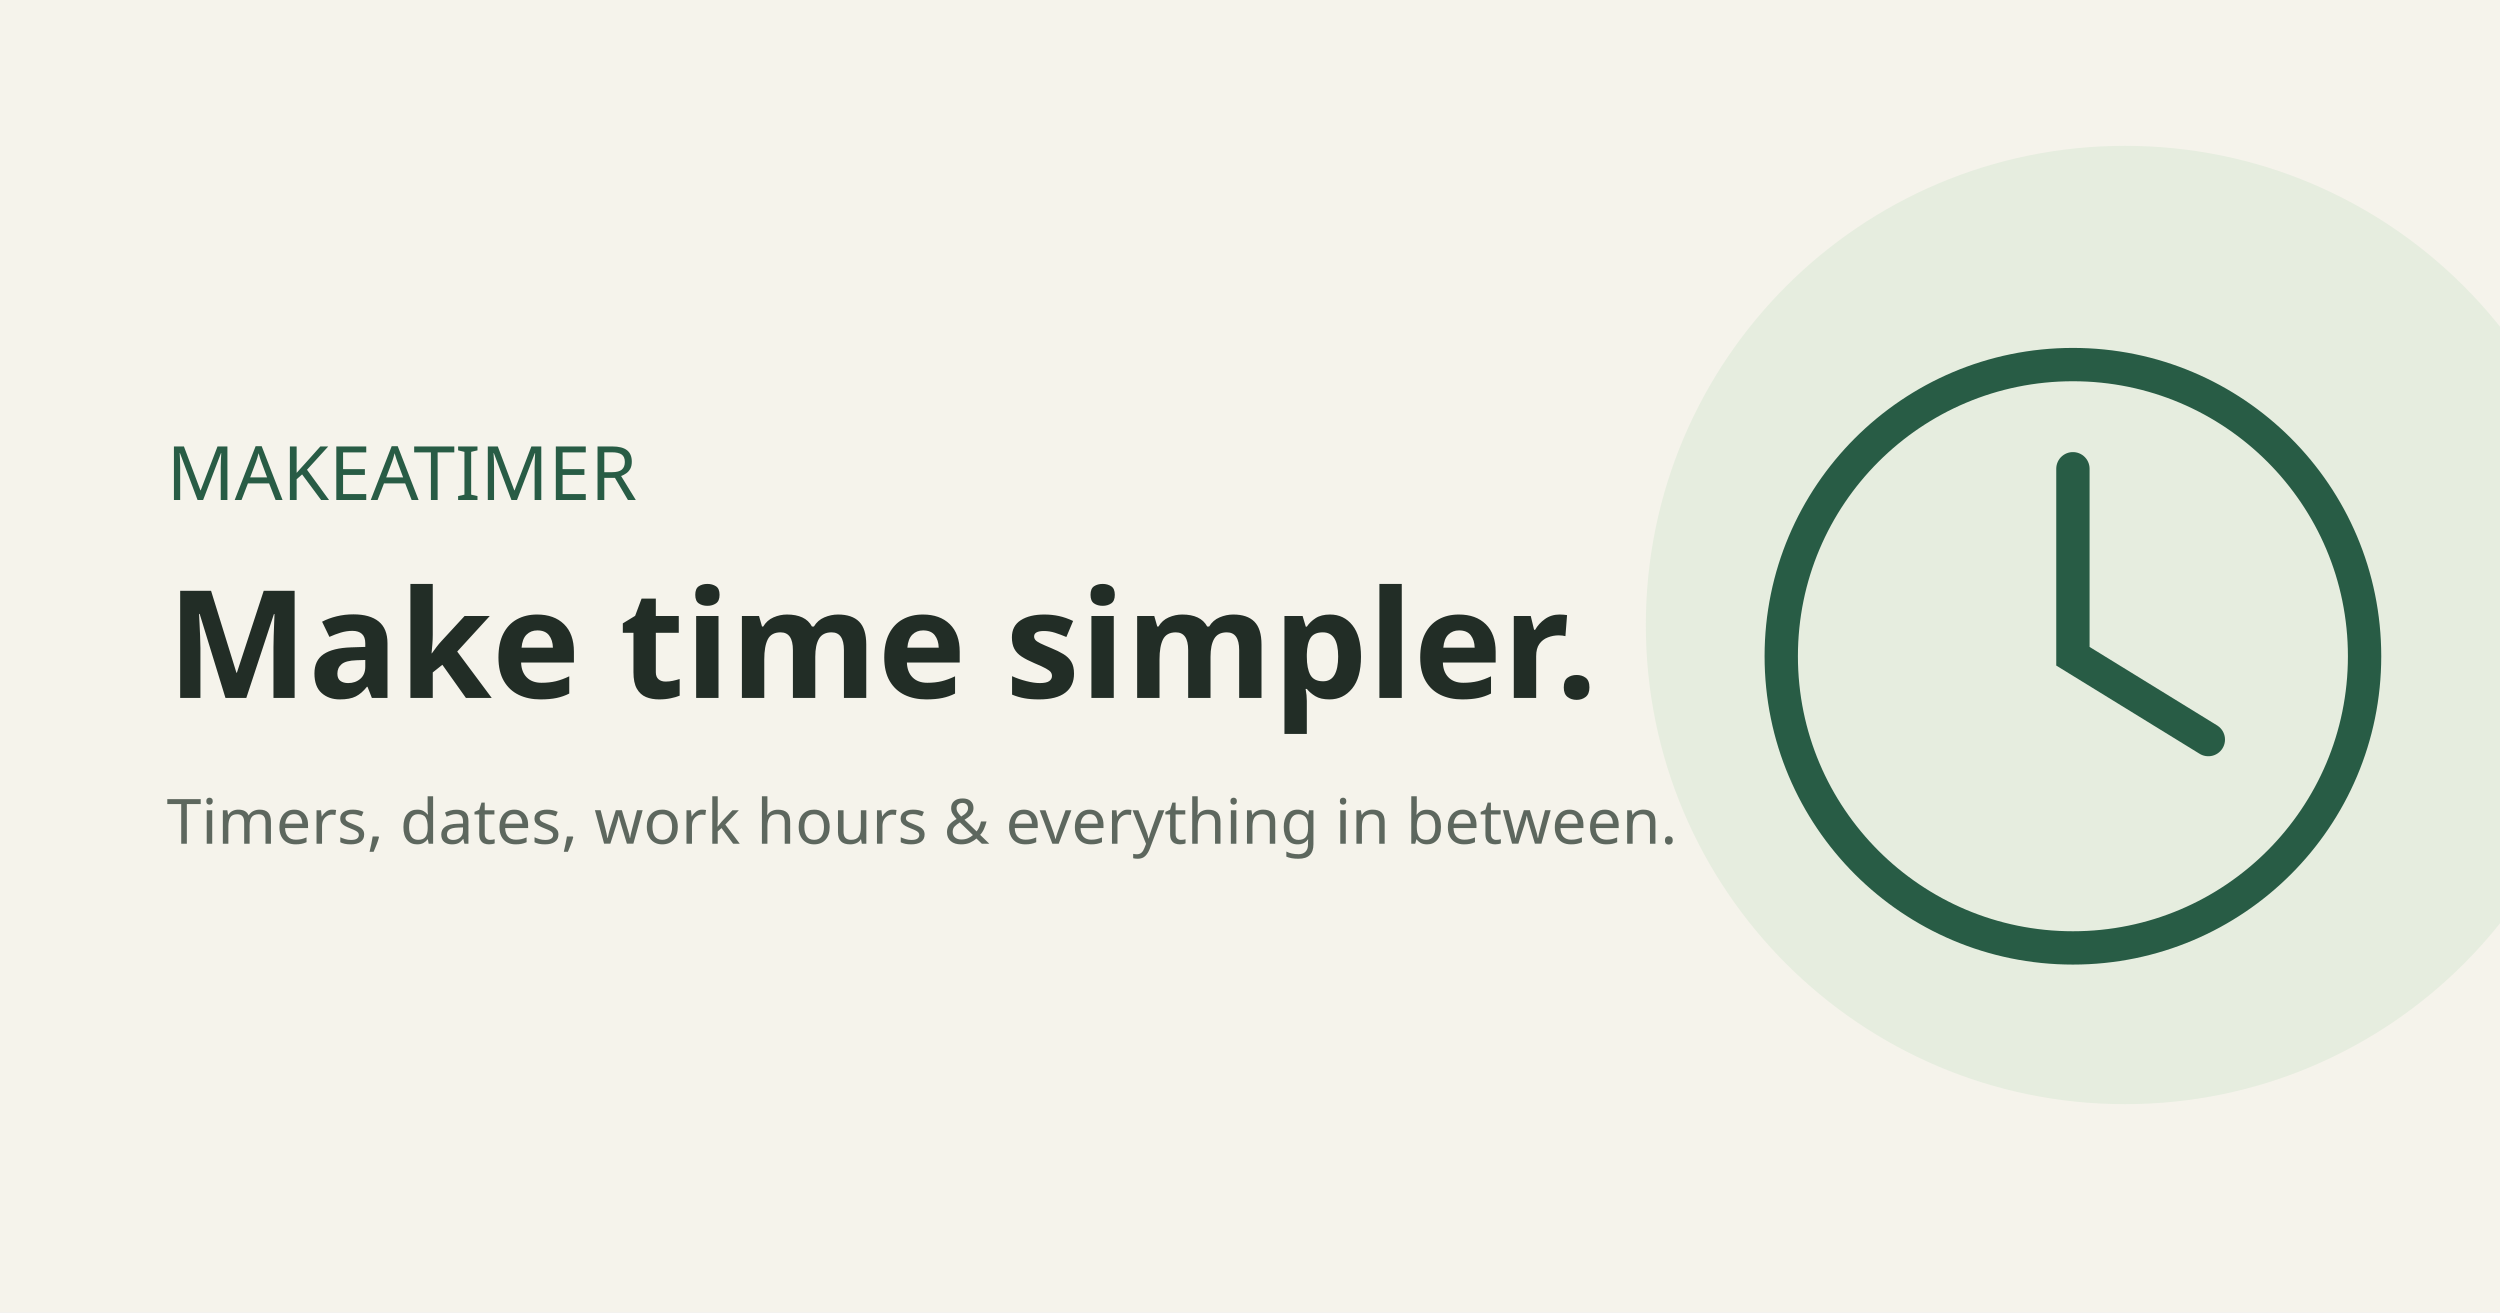
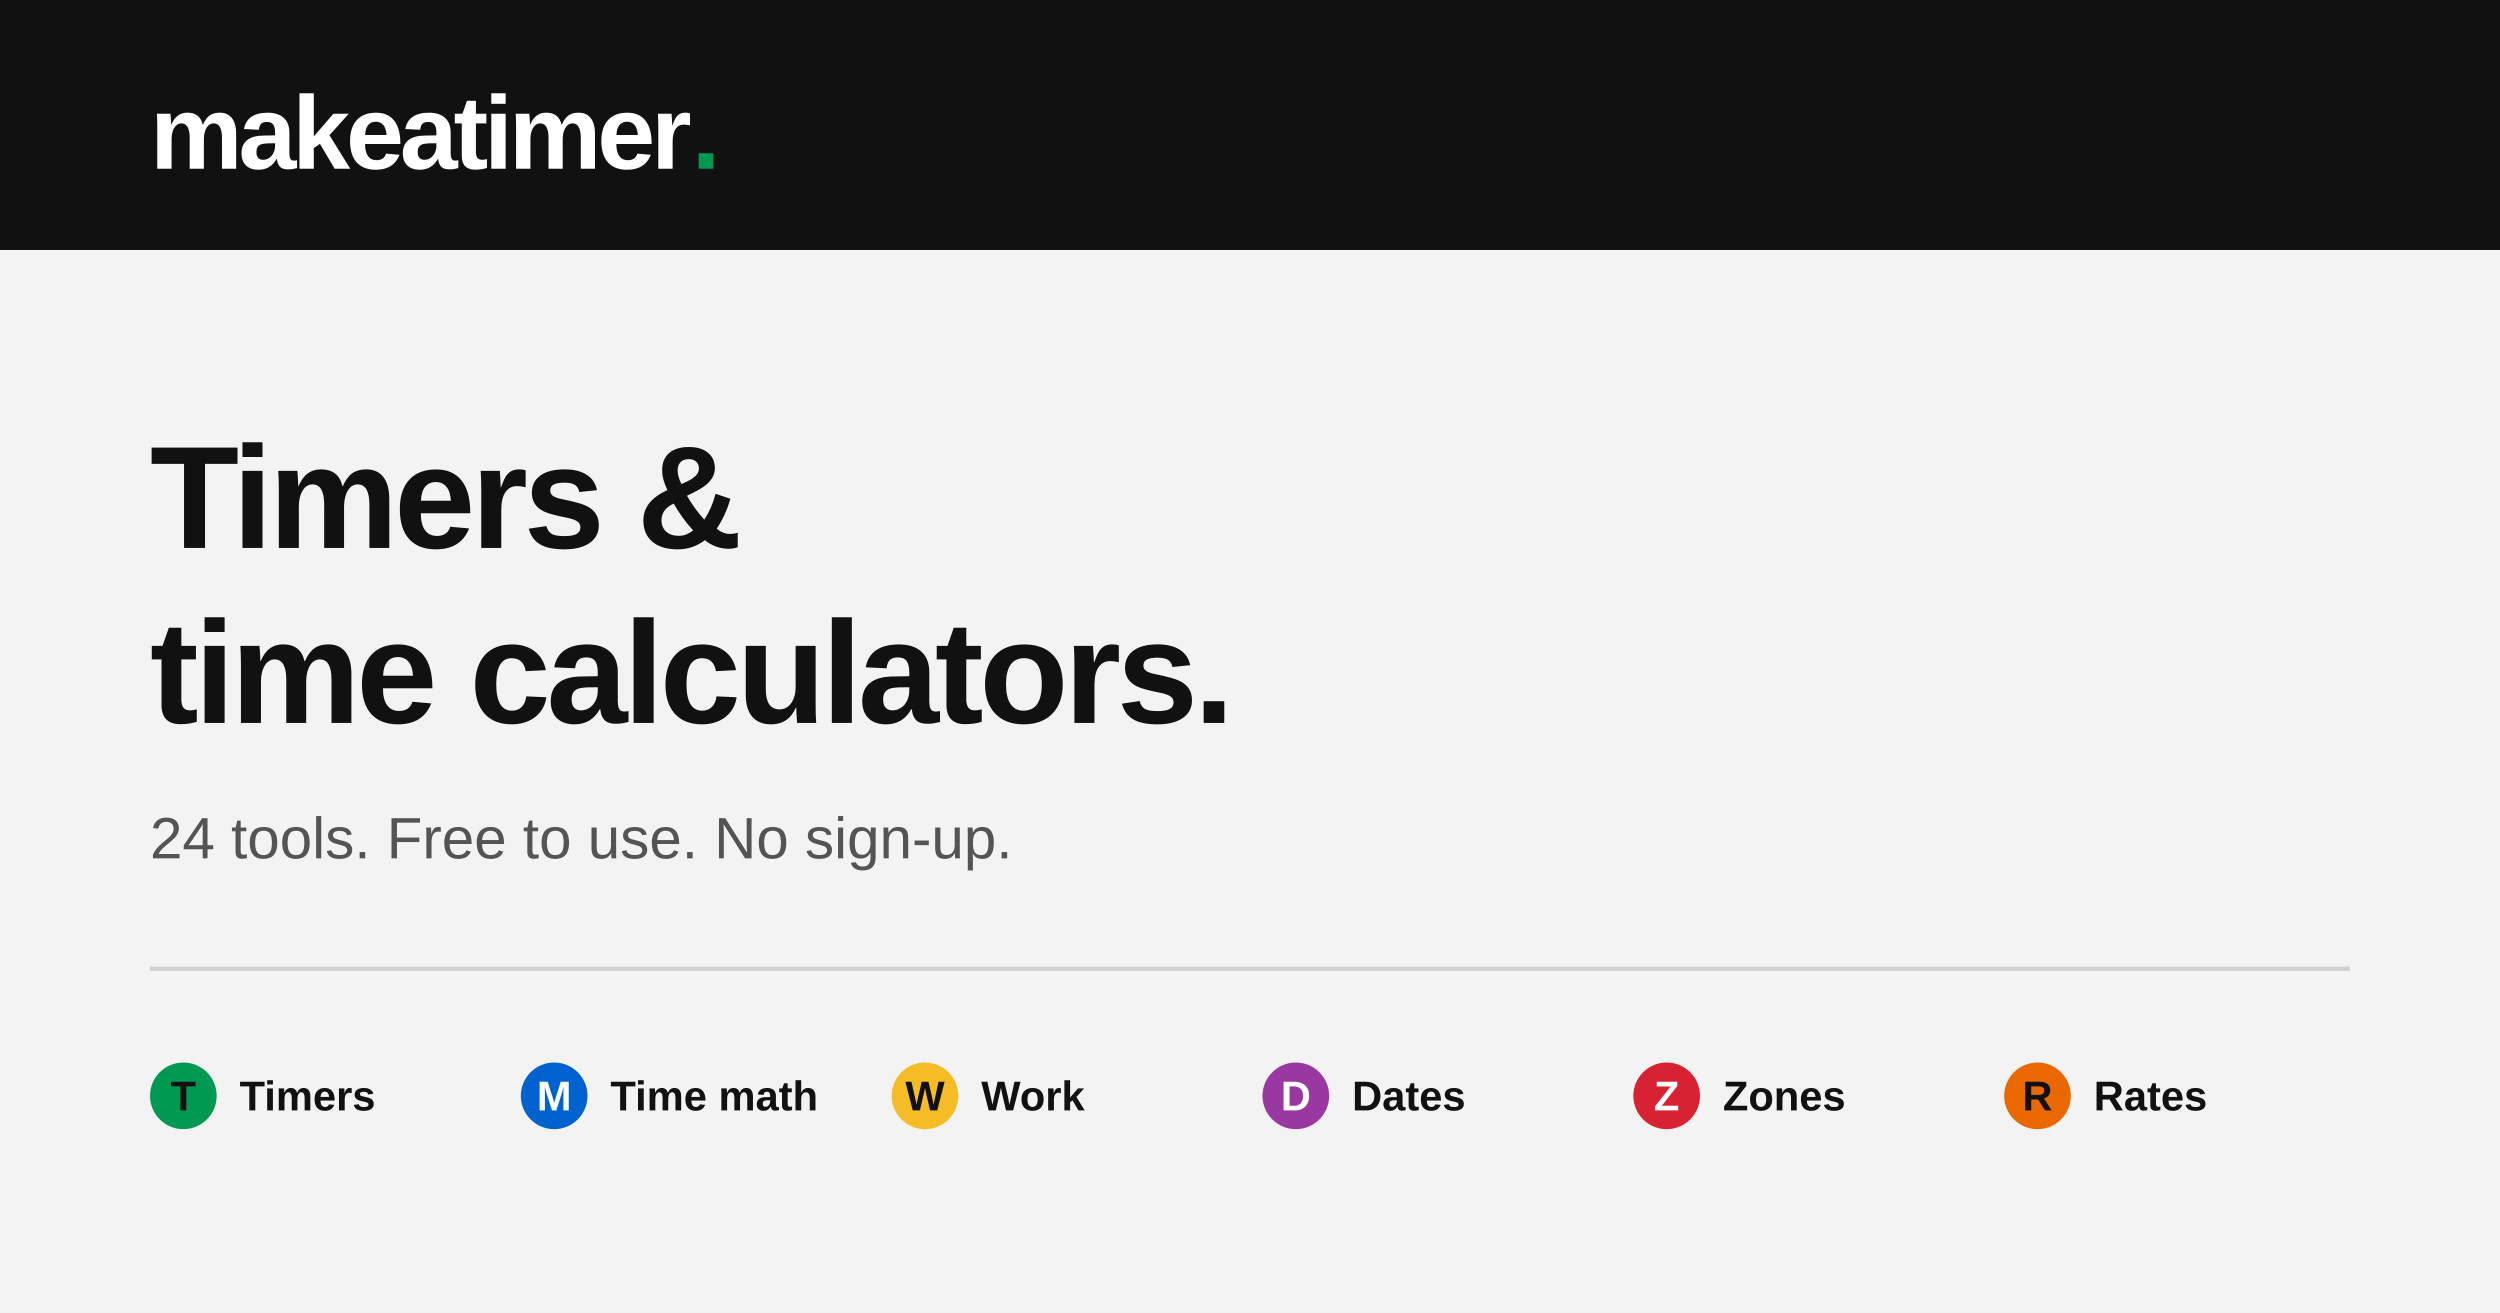
<svg xmlns="http://www.w3.org/2000/svg" width="1200" height="630" viewBox="0 0 1200 630">
-   <rect width="1200" height="630" fill="#f5f3eb" />
-   <circle cx="1020" cy="300" r="230" fill="#e6eddf" />
-   <circle cx="995" cy="315" r="140" fill="none" stroke="#285c45" stroke-width="16" />
-   <path d="M995 225v90l65 40" fill="none" stroke="#285c45" stroke-width="16" stroke-linecap="round" />
-   <text x="80" y="240" fill="#285c45" font-family="sans-serif" font-size="36">MAKEATIMER</text>
-   <text x="80" y="335" fill="#222d26" font-family="sans-serif" font-size="72" font-weight="bold">Make time simpler.</text>
-   <text x="80" y="405" fill="#5d675e" font-family="sans-serif" font-size="30">Timers, dates, work hours &amp; everything in between.</text>
+   <rect width="1200" height="630" fill="#f3f3f3" />
+   <rect width="1200" height="120" fill="#111111" />
+   <text x="72" y="81" fill="#ffffff" font-family="Segoe UI,Arial,sans-serif" font-size="50" font-weight="750" letter-spacing="-2">makeatimer<tspan fill="#009952">.</tspan>
+   </text>
+   <text x="72" y="263" fill="#111111" font-family="Segoe UI,Arial,sans-serif" font-size="70" font-weight="700" letter-spacing="-2">Timers &amp;</text>
+   <text x="72" y="347" fill="#111111" font-family="Segoe UI,Arial,sans-serif" font-size="70" font-weight="700" letter-spacing="-2">time calculators.</text>
+   <text x="72" y="412" fill="#545454" font-family="Segoe UI,Arial,sans-serif" font-size="28">24 tools. Free to use. No sign-up.</text>
+   <path d="M72 465H1128" stroke="#d0d0d0" stroke-width="2" />
+   <g font-family="Segoe UI,Arial,sans-serif" font-size="20" font-weight="600">
+     <circle cx="88" cy="526" r="16" fill="#009952" />
+     <text x="88" y="533" fill="#111111" text-anchor="middle">T</text>
+     <text x="115" y="533" fill="#111111">Timers</text>
+     <circle cx="266" cy="526" r="16" fill="#0062cf" />
+     <text x="266" y="533" fill="#ffffff" text-anchor="middle">M</text>
+     <text x="293" y="533" fill="#111111">Time math</text>
+     <circle cx="444" cy="526" r="16" fill="#f6bc26" />
+     <text x="444" y="533" fill="#111111" text-anchor="middle">W</text>
+     <text x="471" y="533" fill="#111111">Work</text>
+     <circle cx="622" cy="526" r="16" fill="#9a38a1" />
+     <text x="622" y="533" fill="#ffffff" text-anchor="middle">D</text>
+     <text x="649" y="533" fill="#111111">Dates</text>
+     <circle cx="800" cy="526" r="16" fill="#d82233" />
+     <text x="800" y="533" fill="#ffffff" text-anchor="middle">Z</text>
+     <text x="827" y="533" fill="#111111">Zones</text>
+     <circle cx="978" cy="526" r="16" fill="#eb6800" />
+     <text x="978" y="533" fill="#111111" text-anchor="middle">R</text>
+     <text x="1005" y="533" fill="#111111">Rates</text>
+   </g>
</svg>
